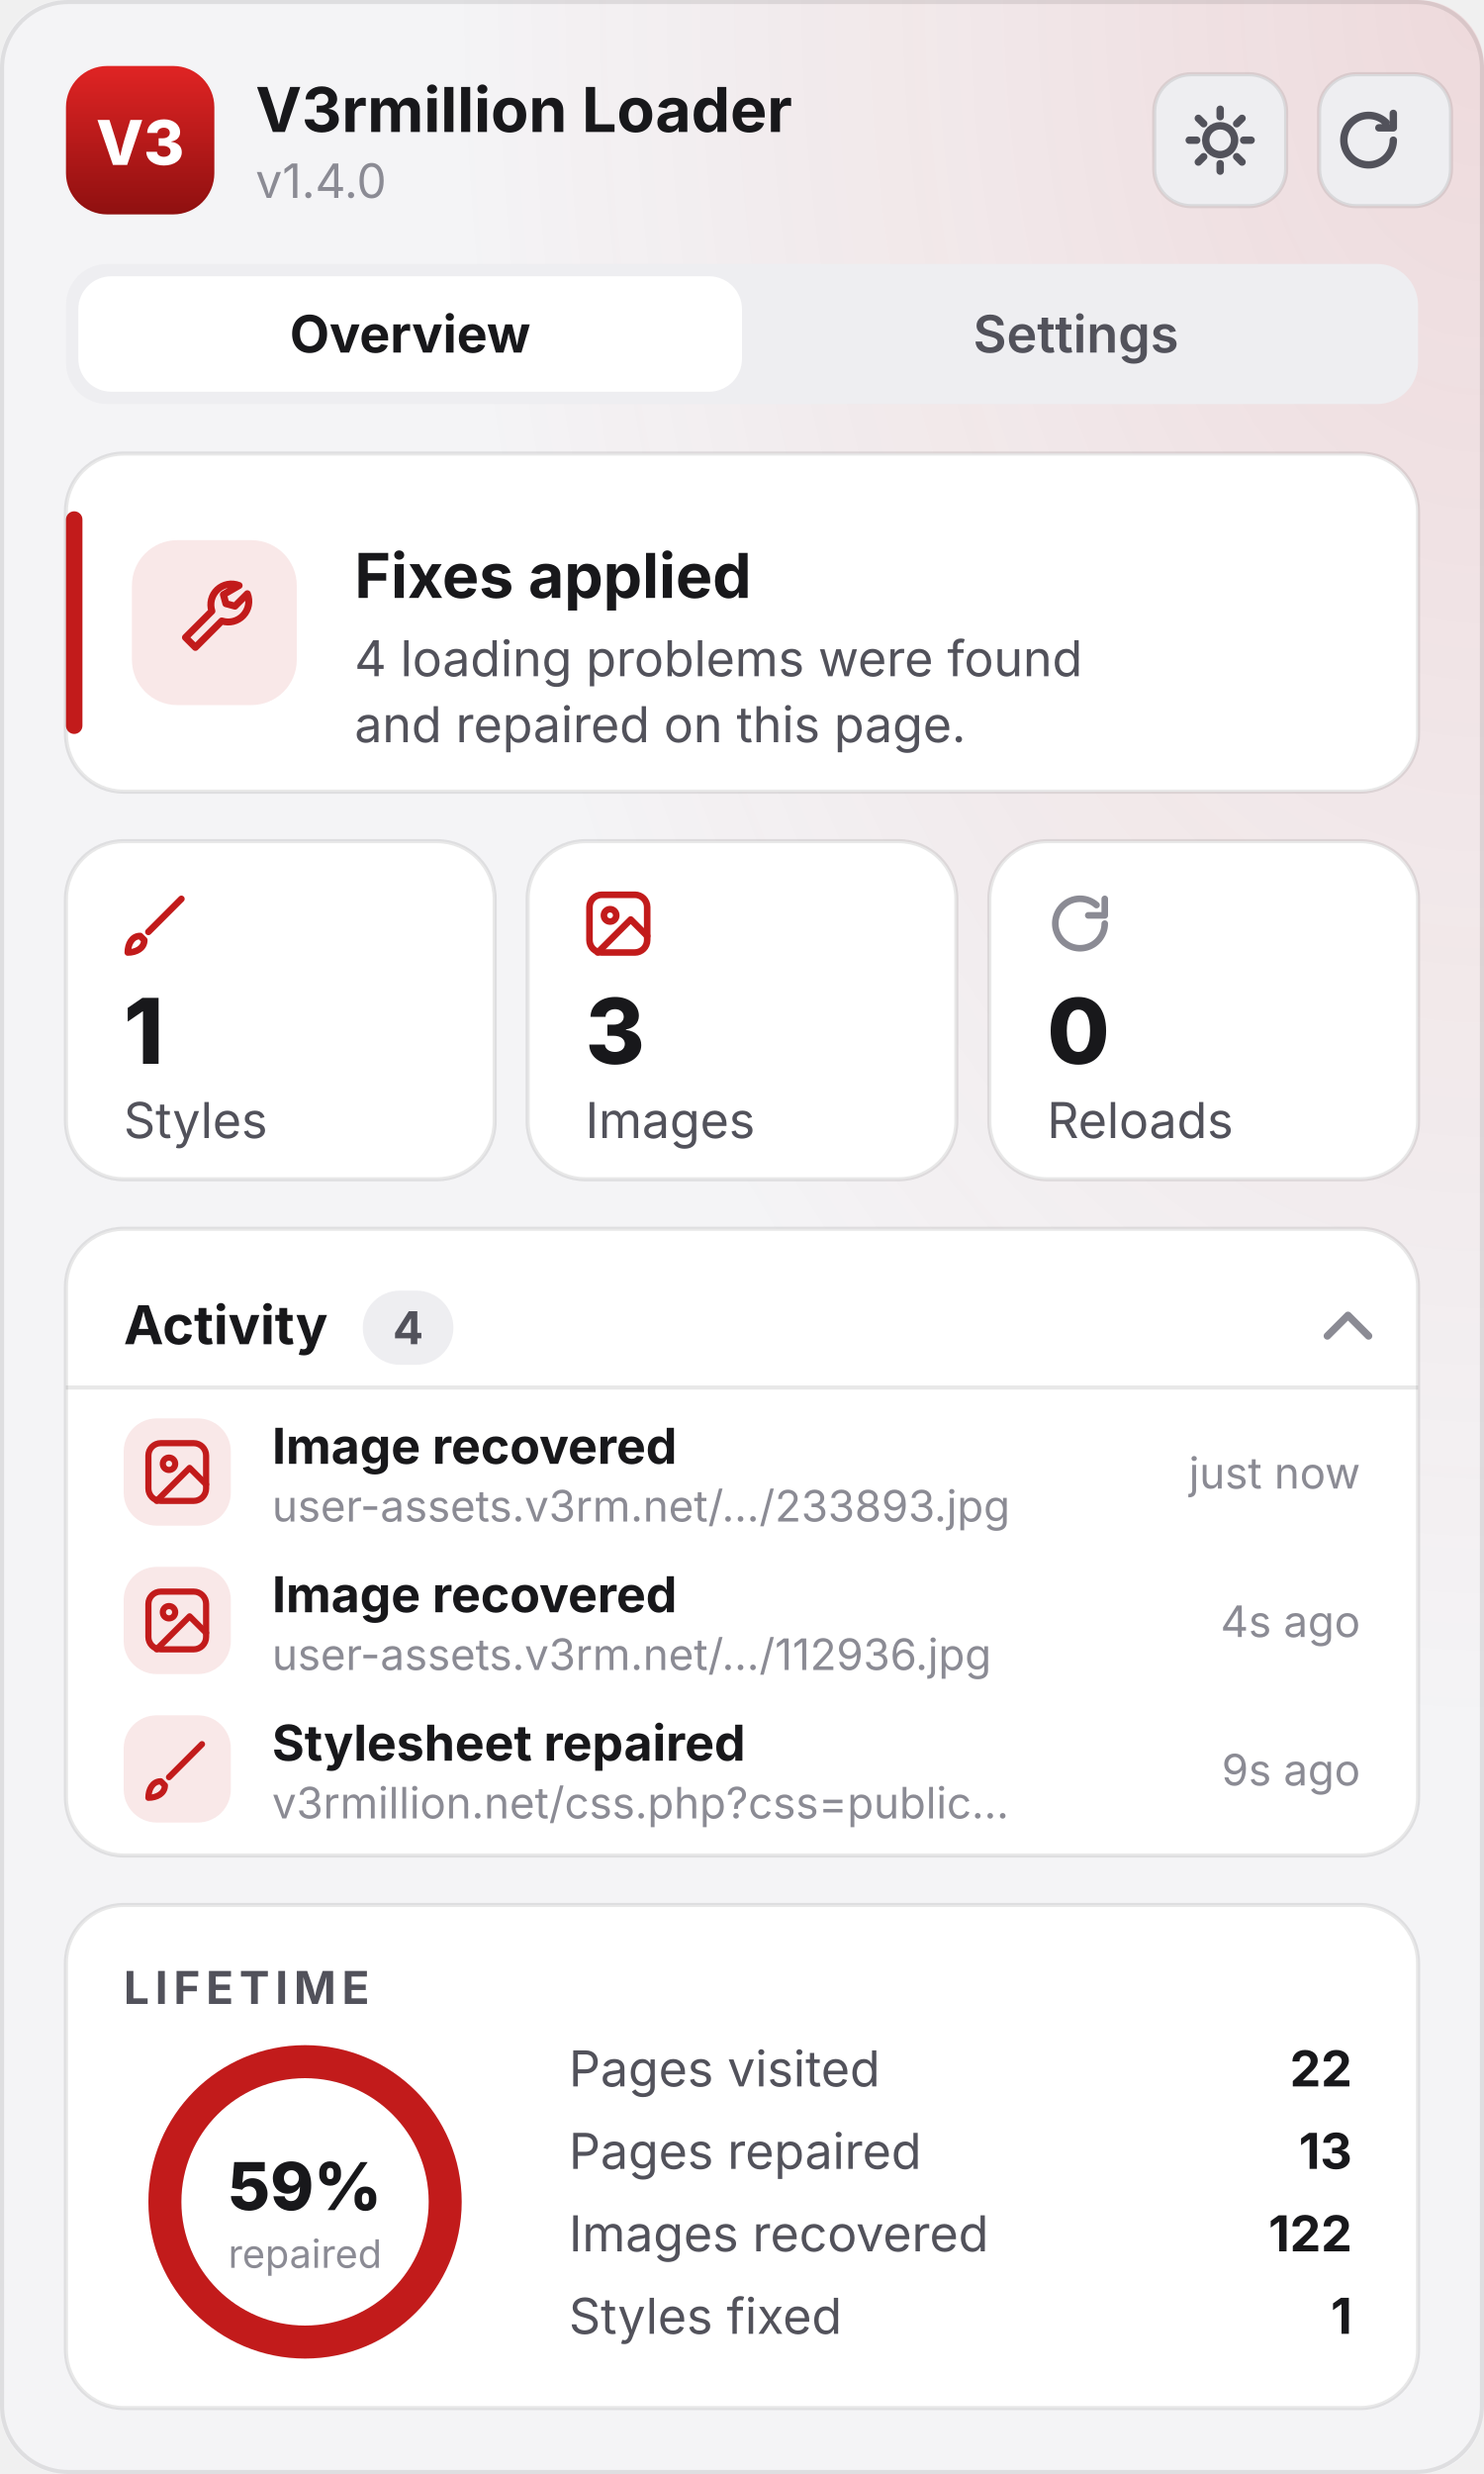
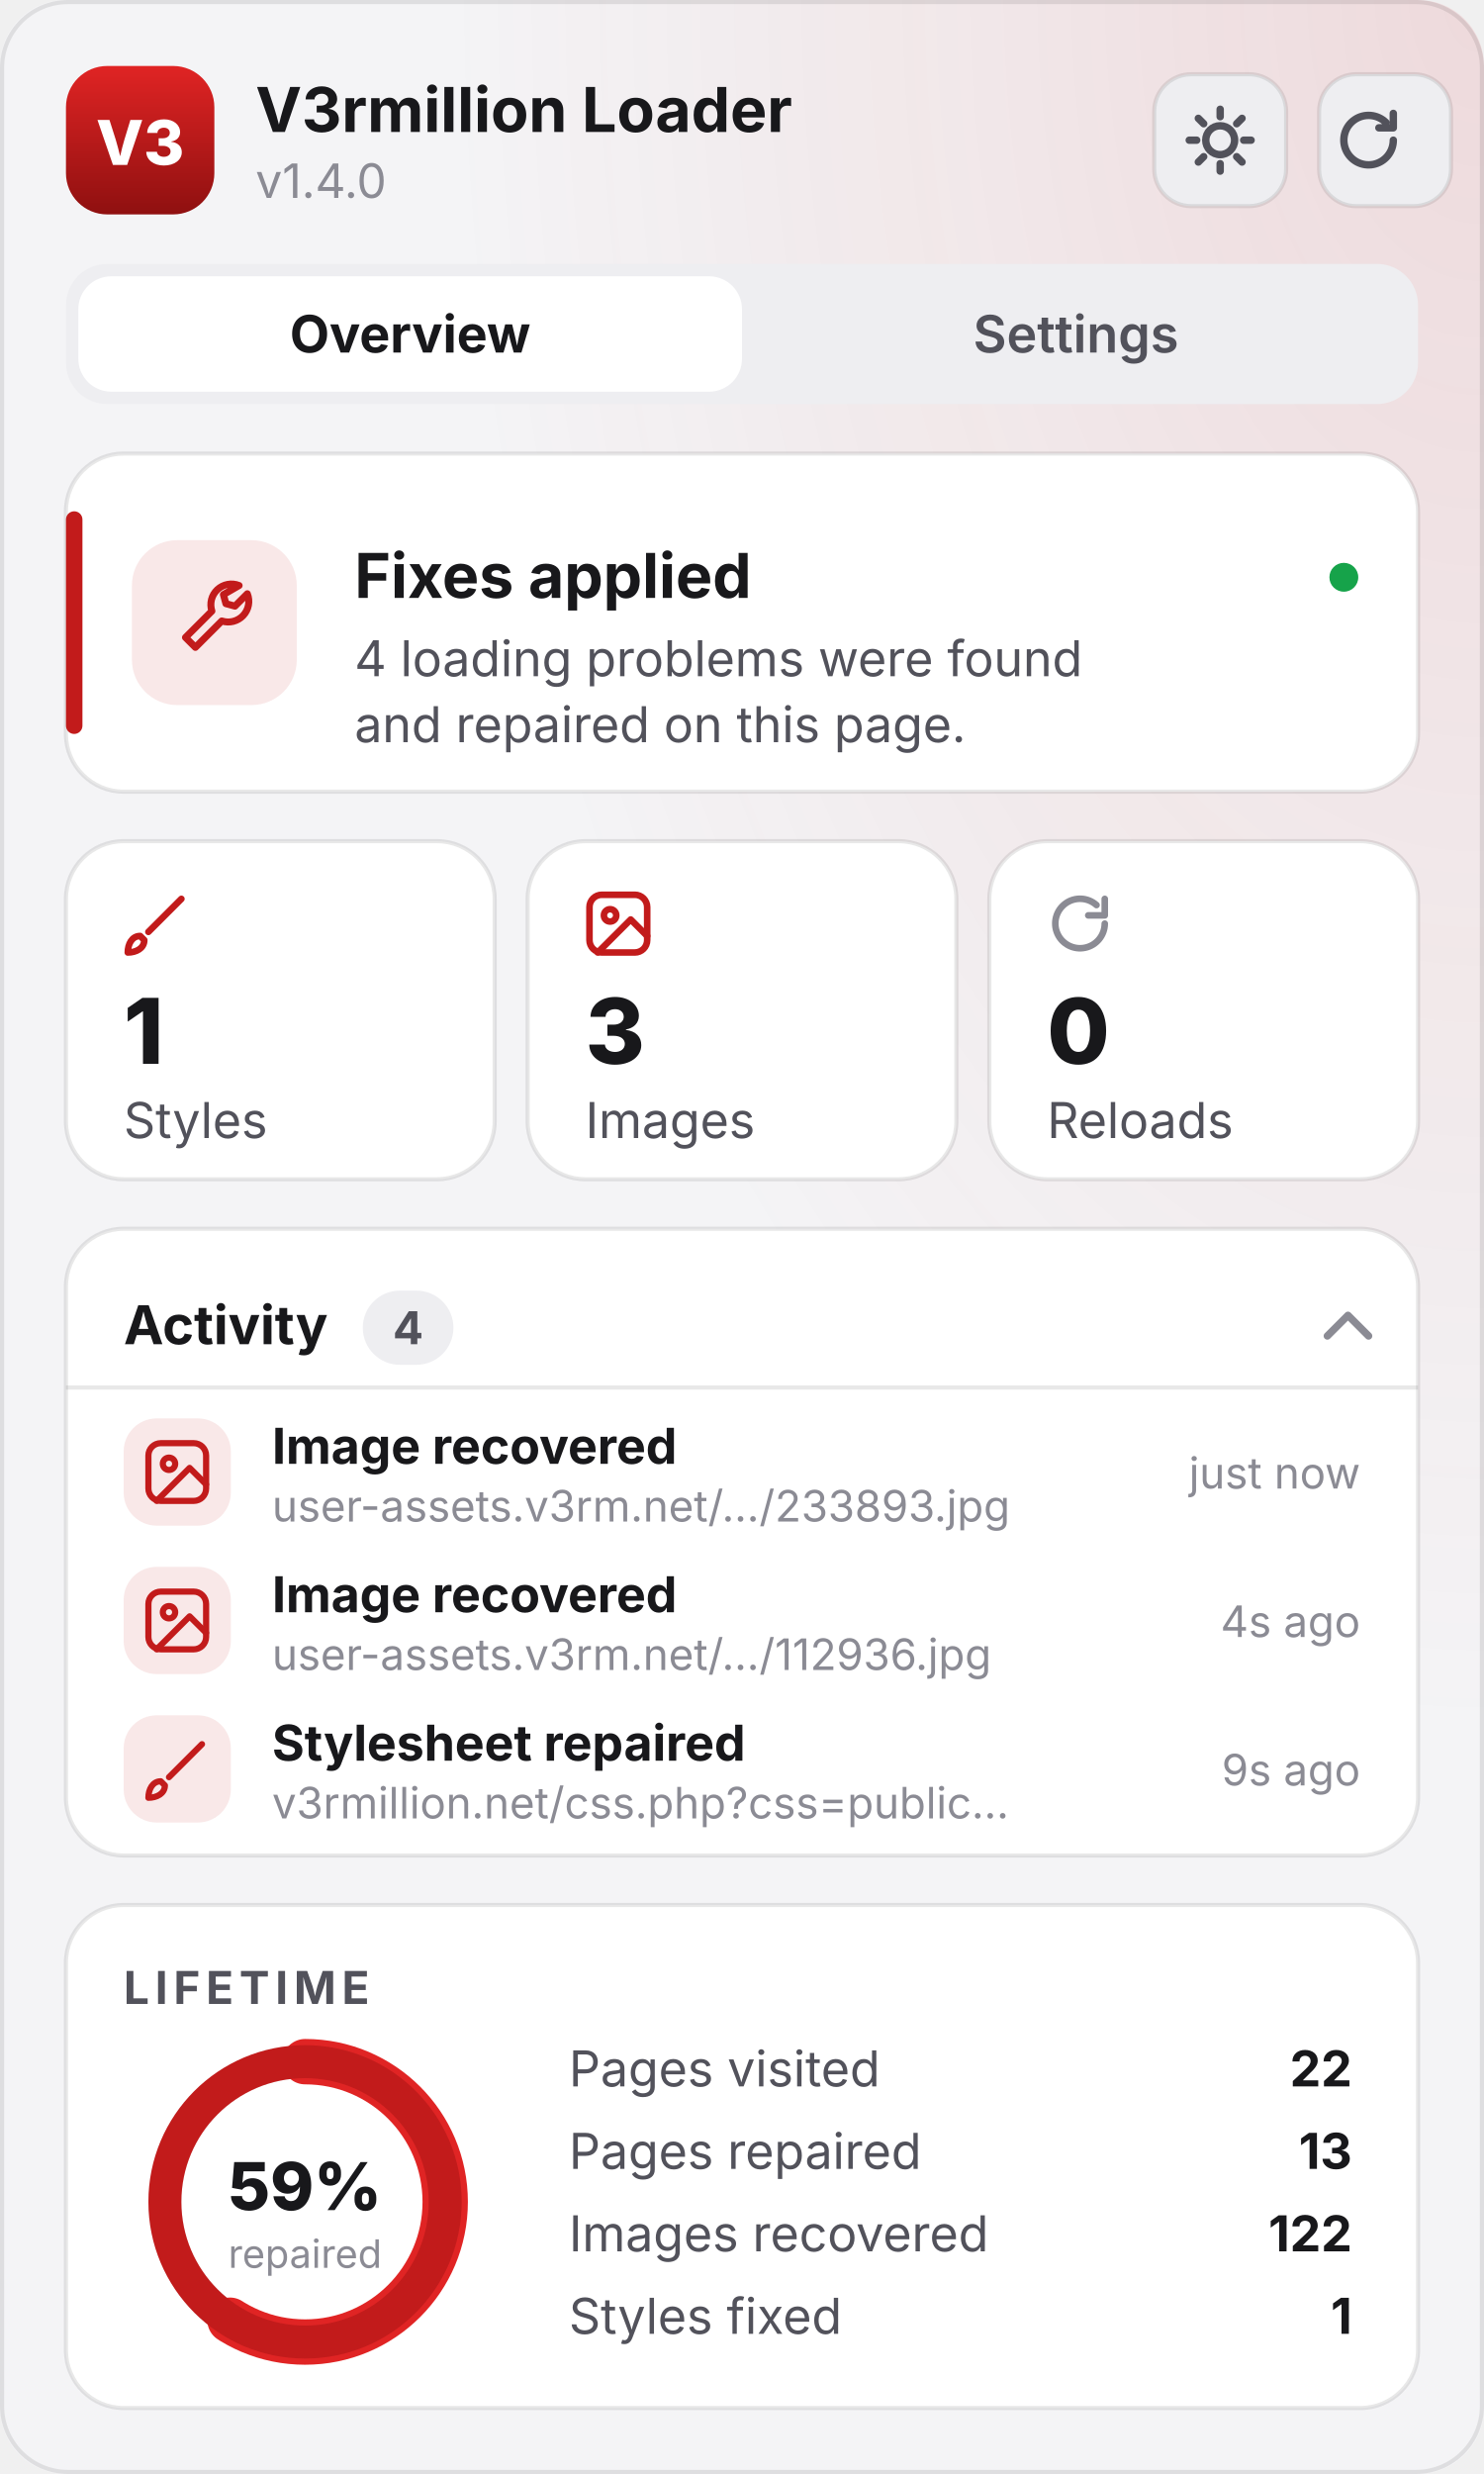
<svg xmlns="http://www.w3.org/2000/svg" width="360" height="600" viewBox="0 0 360 600" role="img" aria-label="V3rmillion Loader popup, light theme">
  <defs>
    <radialGradient id="g" cx="100%" cy="0%" r="70%">
      <stop offset="0" stop-color="#c21b1b" stop-opacity=".12" />
      <stop offset="1" stop-color="#c21b1b" stop-opacity="0" />
    </radialGradient>
    <linearGradient id="logo" x1="0" y1="0" x2="0" y2="1">
      <stop offset="0" stop-color="#e02424" />
      <stop offset="1" stop-color="#8f1010" />
    </linearGradient>
    <clipPath id="frame">
      <rect width="360" height="600" rx="16" />
    </clipPath>
  </defs>
  <style>
    @keyframes in{from{opacity:0;transform:translateY(8px)}to{opacity:1;transform:none}}
    .in{animation:in .5s ease-out both}
    @keyframes ring{from{stroke-dashoffset:213.63}to{stroke-dashoffset:87.59}}
-     .ring{animation:ring 1.4s .6s cubic-bezier(.2,.8,.2,1) both}
+     @keyframes ringBreath{0%,100%{stroke-dashoffset:87.59;opacity:1}50%{stroke-dashoffset:83.2;opacity:.86}}
+     .ring{animation:ring 1.4s .6s cubic-bezier(.2,.8,.2,1) both, ringBreath 4.2s 2.2s ease-in-out infinite}
+     @keyframes ringHalo{0%,100%{opacity:.1}50%{opacity:.28}}
+     .ring-halo{animation:ringHalo 4.2s 2.2s ease-in-out infinite}
+     @keyframes accentBreath{0%,100%{opacity:.78}50%{opacity:1}}
+     .accent-bar{animation:accentBreath 3.2s ease-in-out infinite}
+     @keyframes liveDot{0%,100%{opacity:1;transform:scale(1)}50%{opacity:.28;transform:scale(.82)}}
+     .live-dot{transform-box:fill-box;transform-origin:center;animation:liveDot 2.2s ease-in-out infinite}
+     @keyframes reloadTick{0%,82%{transform:rotate(0deg)}96%,100%{transform:rotate(-360deg)}}
+     .reload-ico{transform-box:fill-box;transform-origin:center;animation:reloadTick 7.5s cubic-bezier(.4,0,.2,1) infinite}
  </style>
  <g clip-path="url(#frame)">
    <rect width="360" height="600" fill="#f4f4f6" />
    <rect width="360" height="600" fill="url(#g)" />
    <rect x="16" y="16" width="36" height="36" rx="10" fill="url(#logo)" />
    <text x="34" y="40" text-anchor="middle" font-family="'Segoe UI', Inter, Helvetica, Arial, sans-serif" font-size="15" font-weight="800" fill="#ffffff">V3</text>
    <text x="62" y="32" font-family="'Segoe UI', Inter, Helvetica, Arial, sans-serif" font-size="15" font-weight="700" fill="#18181b">V3rmillion Loader</text>
    <text x="62" y="48" font-family="'Segoe UI', Inter, Helvetica, Arial, sans-serif" font-size="11.5" fill="#8b8b94">v1.4.0</text>
    <g transform="translate(-6 0)">
      <rect x="286" y="18" width="32" height="32" rx="9" fill="#eeeef1" stroke="#000000" stroke-opacity=".09" />
      <circle cx="302" cy="34" r="3.5" fill="none" stroke="#52525b" stroke-width="1.8" />
      <path d="M302 26.5v1.8M302 39.7v1.8M294.5 34h1.8M307.7 34h1.8M296.7 28.7l1.3 1.3M306 38l1.3 1.3M296.7 39.3l1.3-1.3M306 30l1.3-1.3" stroke="#52525b" stroke-width="1.8" stroke-linecap="round" />
    </g>
    <rect x="324" y="18" width="32" height="32" rx="9" fill="#eeeef1" stroke="#000000" stroke-opacity=".09" transform="translate(-4 0)" />
-     <path d="M342 34a6 6 0 1 1-1.8-4.3M342 27.5v3.5h-3.5" transform="translate(-4 0)" fill="none" stroke="#52525b" stroke-width="1.8" stroke-linecap="round" stroke-linejoin="round" />
+     <g transform="translate(-4 0)">
+       <path class="reload-ico" d="M342 34a6 6 0 1 1-1.8-4.3M342 27.5v3.5h-3.5" fill="none" stroke="#52525b" stroke-width="1.8" stroke-linecap="round" stroke-linejoin="round" />
+     </g>
    <rect x="16" y="64" width="328" height="34" rx="10" fill="#eeeef1" />
    <rect x="19" y="67" width="161" height="28" rx="8" fill="#ffffff" />
    <text x="99.5" y="85.5" text-anchor="middle" font-family="'Segoe UI', Inter, Helvetica, Arial, sans-serif" font-size="12.5" font-weight="700" fill="#18181b">Overview</text>
    <text x="261" y="85.5" text-anchor="middle" font-family="'Segoe UI', Inter, Helvetica, Arial, sans-serif" font-size="12.5" font-weight="600" fill="#52525b">Settings</text>
    <g class="in">
      <rect x="16" y="110" width="328" height="82" rx="14" fill="#ffffff" stroke="#000000" stroke-opacity=".09" />
-       <rect x="16" y="124" width="4" height="54" rx="2" fill="#c21b1b" />
-       <rect x="32" y="131" width="40" height="40" rx="11" fill="rgba(194,27,27,.1)" />
+       <rect class="accent-bar" x="16" y="124" width="4" height="54" rx="2" fill="#c21b1b" />
+       <rect class="accent-bar" x="32" y="131" width="40" height="40" rx="11" fill="rgba(194,27,27,.1)" />
      <path d="M58 142a5 5 0 0 0-6.6 6.2l-6.4 6.4 2.4 2.4 6.4-6.4a5 5 0 0 0 6.2-6.6l-3 3-2.2-.6-.6-2.2z" fill="none" stroke="#c21b1b" stroke-width="1.7" stroke-linejoin="round" />
      <text x="86" y="145" font-family="'Segoe UI', Inter, Helvetica, Arial, sans-serif" font-size="15" font-weight="700" fill="#18181b">Fixes applied</text>
+       <circle class="live-dot" cx="326" cy="140" r="3.5" fill="#16a34a" />
      <text x="86" y="164" font-family="'Segoe UI', Inter, Helvetica, Arial, sans-serif" font-size="12" fill="#52525b">4 loading problems were found</text>
      <text x="86" y="180" font-family="'Segoe UI', Inter, Helvetica, Arial, sans-serif" font-size="12" fill="#52525b">and repaired on this page.</text>
    </g>
    <g class="in" style="animation-delay:0.166s">
      <rect x="16" y="204" width="104" height="82" rx="14" fill="#ffffff" stroke="#000000" stroke-opacity=".09" />
      <g transform="translate(30 216)" fill="none" stroke="#c21b1b" stroke-width="1.6" stroke-linecap="round" stroke-linejoin="round">
        <path d="M14 2L6 10M4 11c-2 0-3 2-3 4 2 0 4-1 4-3z" />
      </g>
      <text x="30" y="258" font-family="'Segoe UI', Inter, Helvetica, Arial, sans-serif" font-size="22" font-weight="800" fill="#18181b">1</text>
      <text x="30" y="276" font-family="'Segoe UI', Inter, Helvetica, Arial, sans-serif" font-size="12" fill="#52525b">Styles</text>
    </g>
    <g class="in" style="animation-delay:0.278s">
      <rect x="128" y="204" width="104" height="82" rx="14" fill="#ffffff" stroke="#000000" stroke-opacity=".09" />
      <g transform="translate(142 216)" fill="none" stroke="#c21b1b" stroke-width="1.6" stroke-linecap="round" stroke-linejoin="round">
        <rect x="1" y="1" width="14" height="14" rx="3" />
        <circle cx="6" cy="6" r="1.5" />
        <path d="M15 11l-4-4-8 8" />
      </g>
      <text x="142" y="258" font-family="'Segoe UI', Inter, Helvetica, Arial, sans-serif" font-size="22" font-weight="800" fill="#18181b">3</text>
      <text x="142" y="276" font-family="'Segoe UI', Inter, Helvetica, Arial, sans-serif" font-size="12" fill="#52525b">Images</text>
    </g>
    <g class="in" style="animation-delay:0.39s">
      <rect x="240" y="204" width="104" height="82" rx="14" fill="#ffffff" stroke="#000000" stroke-opacity=".09" />
      <g transform="translate(254 216)" fill="none" stroke="#8b8b94" stroke-width="1.6" stroke-linecap="round" stroke-linejoin="round">
        <path d="M14 8a6 6 0 1 1-2-4.5M14 2v4h-4" />
      </g>
      <text x="254" y="258" font-family="'Segoe UI', Inter, Helvetica, Arial, sans-serif" font-size="22" font-weight="800" fill="#18181b">0</text>
      <text x="254" y="276" font-family="'Segoe UI', Inter, Helvetica, Arial, sans-serif" font-size="12" fill="#52525b">Reloads</text>
    </g>
    <g class="in" style="animation-delay:.35s">
      <rect x="16" y="298" width="328" height="152" rx="14" fill="#ffffff" stroke="#000000" stroke-opacity=".09" />
      <text x="30" y="326" font-family="'Segoe UI', Inter, Helvetica, Arial, sans-serif" font-size="13" font-weight="700" fill="#18181b">Activity</text>
      <rect x="88" y="313" width="22" height="18" rx="9" fill="#eeeef1" />
      <text x="99" y="326" text-anchor="middle" font-family="'Segoe UI', Inter, Helvetica, Arial, sans-serif" font-size="11" font-weight="700" fill="#52525b">4</text>
      <path d="M322 324l5-5 5 5" fill="none" stroke="#8b8b94" stroke-width="1.8" stroke-linecap="round" stroke-linejoin="round" />
      <rect x="16" y="336" width="328" height="1" fill="#000000" fill-opacity=".09" />
    </g>
    <g class="in" style="animation-delay:0.45s">
      <rect x="30" y="344" width="26" height="26" rx="8" fill="rgba(194,27,27,.1)" />
      <g transform="translate(35 349)" fill="none" stroke="#c21b1b" stroke-width="1.5" stroke-linecap="round" stroke-linejoin="round">
        <rect x="1" y="1" width="14" height="14" rx="3" />
        <circle cx="6" cy="6" r="1.5" />
        <path d="M15 11l-4-4-8 8" />
      </g>
      <text x="66" y="355" font-family="'Segoe UI', Inter, Helvetica, Arial, sans-serif" font-size="12" font-weight="700" fill="#18181b">Image recovered</text>
      <text x="66" y="369" font-family="'Segoe UI', Inter, Helvetica, Arial, sans-serif" font-size="10.5" fill="#8b8b94">user-assets.v3rm.net/.../233893.jpg</text>
      <text x="330" y="361" text-anchor="end" font-family="'Segoe UI', Inter, Helvetica, Arial, sans-serif" font-size="10.5" fill="#8b8b94">just now</text>
    </g>
    <g class="in" style="animation-delay:0.57s">
      <rect x="30" y="380" width="26" height="26" rx="8" fill="rgba(194,27,27,.1)" />
      <g transform="translate(35 385)" fill="none" stroke="#c21b1b" stroke-width="1.5" stroke-linecap="round" stroke-linejoin="round">
        <rect x="1" y="1" width="14" height="14" rx="3" />
        <circle cx="6" cy="6" r="1.5" />
        <path d="M15 11l-4-4-8 8" />
      </g>
      <text x="66" y="391" font-family="'Segoe UI', Inter, Helvetica, Arial, sans-serif" font-size="12" font-weight="700" fill="#18181b">Image recovered</text>
      <text x="66" y="405" font-family="'Segoe UI', Inter, Helvetica, Arial, sans-serif" font-size="10.5" fill="#8b8b94">user-assets.v3rm.net/.../112936.jpg</text>
      <text x="330" y="397" text-anchor="end" font-family="'Segoe UI', Inter, Helvetica, Arial, sans-serif" font-size="10.5" fill="#8b8b94">4s ago</text>
    </g>
    <g class="in" style="animation-delay:0.69s">
      <rect x="30" y="416" width="26" height="26" rx="8" fill="rgba(194,27,27,.1)" />
      <g transform="translate(35 421)" fill="none" stroke="#c21b1b" stroke-width="1.5" stroke-linecap="round" stroke-linejoin="round">
        <path d="M14 2L6 10M4 11c-2 0-3 2-3 4 2 0 4-1 4-3z" />
      </g>
      <text x="66" y="427" font-family="'Segoe UI', Inter, Helvetica, Arial, sans-serif" font-size="12" font-weight="700" fill="#18181b">Stylesheet repaired</text>
      <text x="66" y="441" font-family="'Segoe UI', Inter, Helvetica, Arial, sans-serif" font-size="10.5" fill="#8b8b94">v3rmillion.net/css.php?css=public...</text>
      <text x="330" y="433" text-anchor="end" font-family="'Segoe UI', Inter, Helvetica, Arial, sans-serif" font-size="10.5" fill="#8b8b94">9s ago</text>
    </g>
    <g class="in" style="animation-delay:.55s">
      <rect x="16" y="462" width="328" height="122" rx="14" fill="#ffffff" stroke="#000000" stroke-opacity=".09" />
      <text x="30" y="486" font-family="'Segoe UI', Inter, Helvetica, Arial, sans-serif" font-size="11" font-weight="700" letter-spacing="1.4" fill="#52525b">LIFETIME</text>
      <circle cx="74" cy="534" r="34" fill="none" stroke="#eeeef1" stroke-width="8" />
+       <circle class="ring-halo" cx="74" cy="534" r="34" fill="none" stroke="#e02424" stroke-width="11" stroke-linecap="round" stroke-dasharray="213.63" stroke-dashoffset="87.59" transform="rotate(-90 74 534)" />
      <circle class="ring" cx="74" cy="534" r="34" fill="none" stroke="#c21b1b" stroke-width="8" stroke-linecap="round" stroke-dasharray="213.63" transform="rotate(-90 74 534)" />
      <text x="74" y="536" text-anchor="middle" font-family="'Segoe UI', Inter, Helvetica, Arial, sans-serif" font-size="16" font-weight="800" fill="#18181b">59%</text>
      <text x="74" y="550" text-anchor="middle" font-family="'Segoe UI', Inter, Helvetica, Arial, sans-serif" font-size="9.5" fill="#8b8b94">repaired</text>
      <text x="138" y="506" font-family="'Segoe UI', Inter, Helvetica, Arial, sans-serif" font-size="12" fill="#52525b">Pages visited</text>
      <text x="328" y="506" text-anchor="end" font-family="'Segoe UI', Inter, Helvetica, Arial, sans-serif" font-size="12" font-weight="700" fill="#18181b">22</text>
      <text x="138" y="526" font-family="'Segoe UI', Inter, Helvetica, Arial, sans-serif" font-size="12" fill="#52525b">Pages repaired</text>
      <text x="328" y="526" text-anchor="end" font-family="'Segoe UI', Inter, Helvetica, Arial, sans-serif" font-size="12" font-weight="700" fill="#18181b">13</text>
      <text x="138" y="546" font-family="'Segoe UI', Inter, Helvetica, Arial, sans-serif" font-size="12" fill="#52525b">Images recovered</text>
      <text x="328" y="546" text-anchor="end" font-family="'Segoe UI', Inter, Helvetica, Arial, sans-serif" font-size="12" font-weight="700" fill="#18181b">122</text>
      <text x="138" y="566" font-family="'Segoe UI', Inter, Helvetica, Arial, sans-serif" font-size="12" fill="#52525b">Styles fixed</text>
      <text x="328" y="566" text-anchor="end" font-family="'Segoe UI', Inter, Helvetica, Arial, sans-serif" font-size="12" font-weight="700" fill="#18181b">1</text>
    </g>
  </g>
  <rect x=".5" y=".5" width="359" height="599" rx="16" fill="none" stroke="#000000" stroke-opacity=".09" />
</svg>
